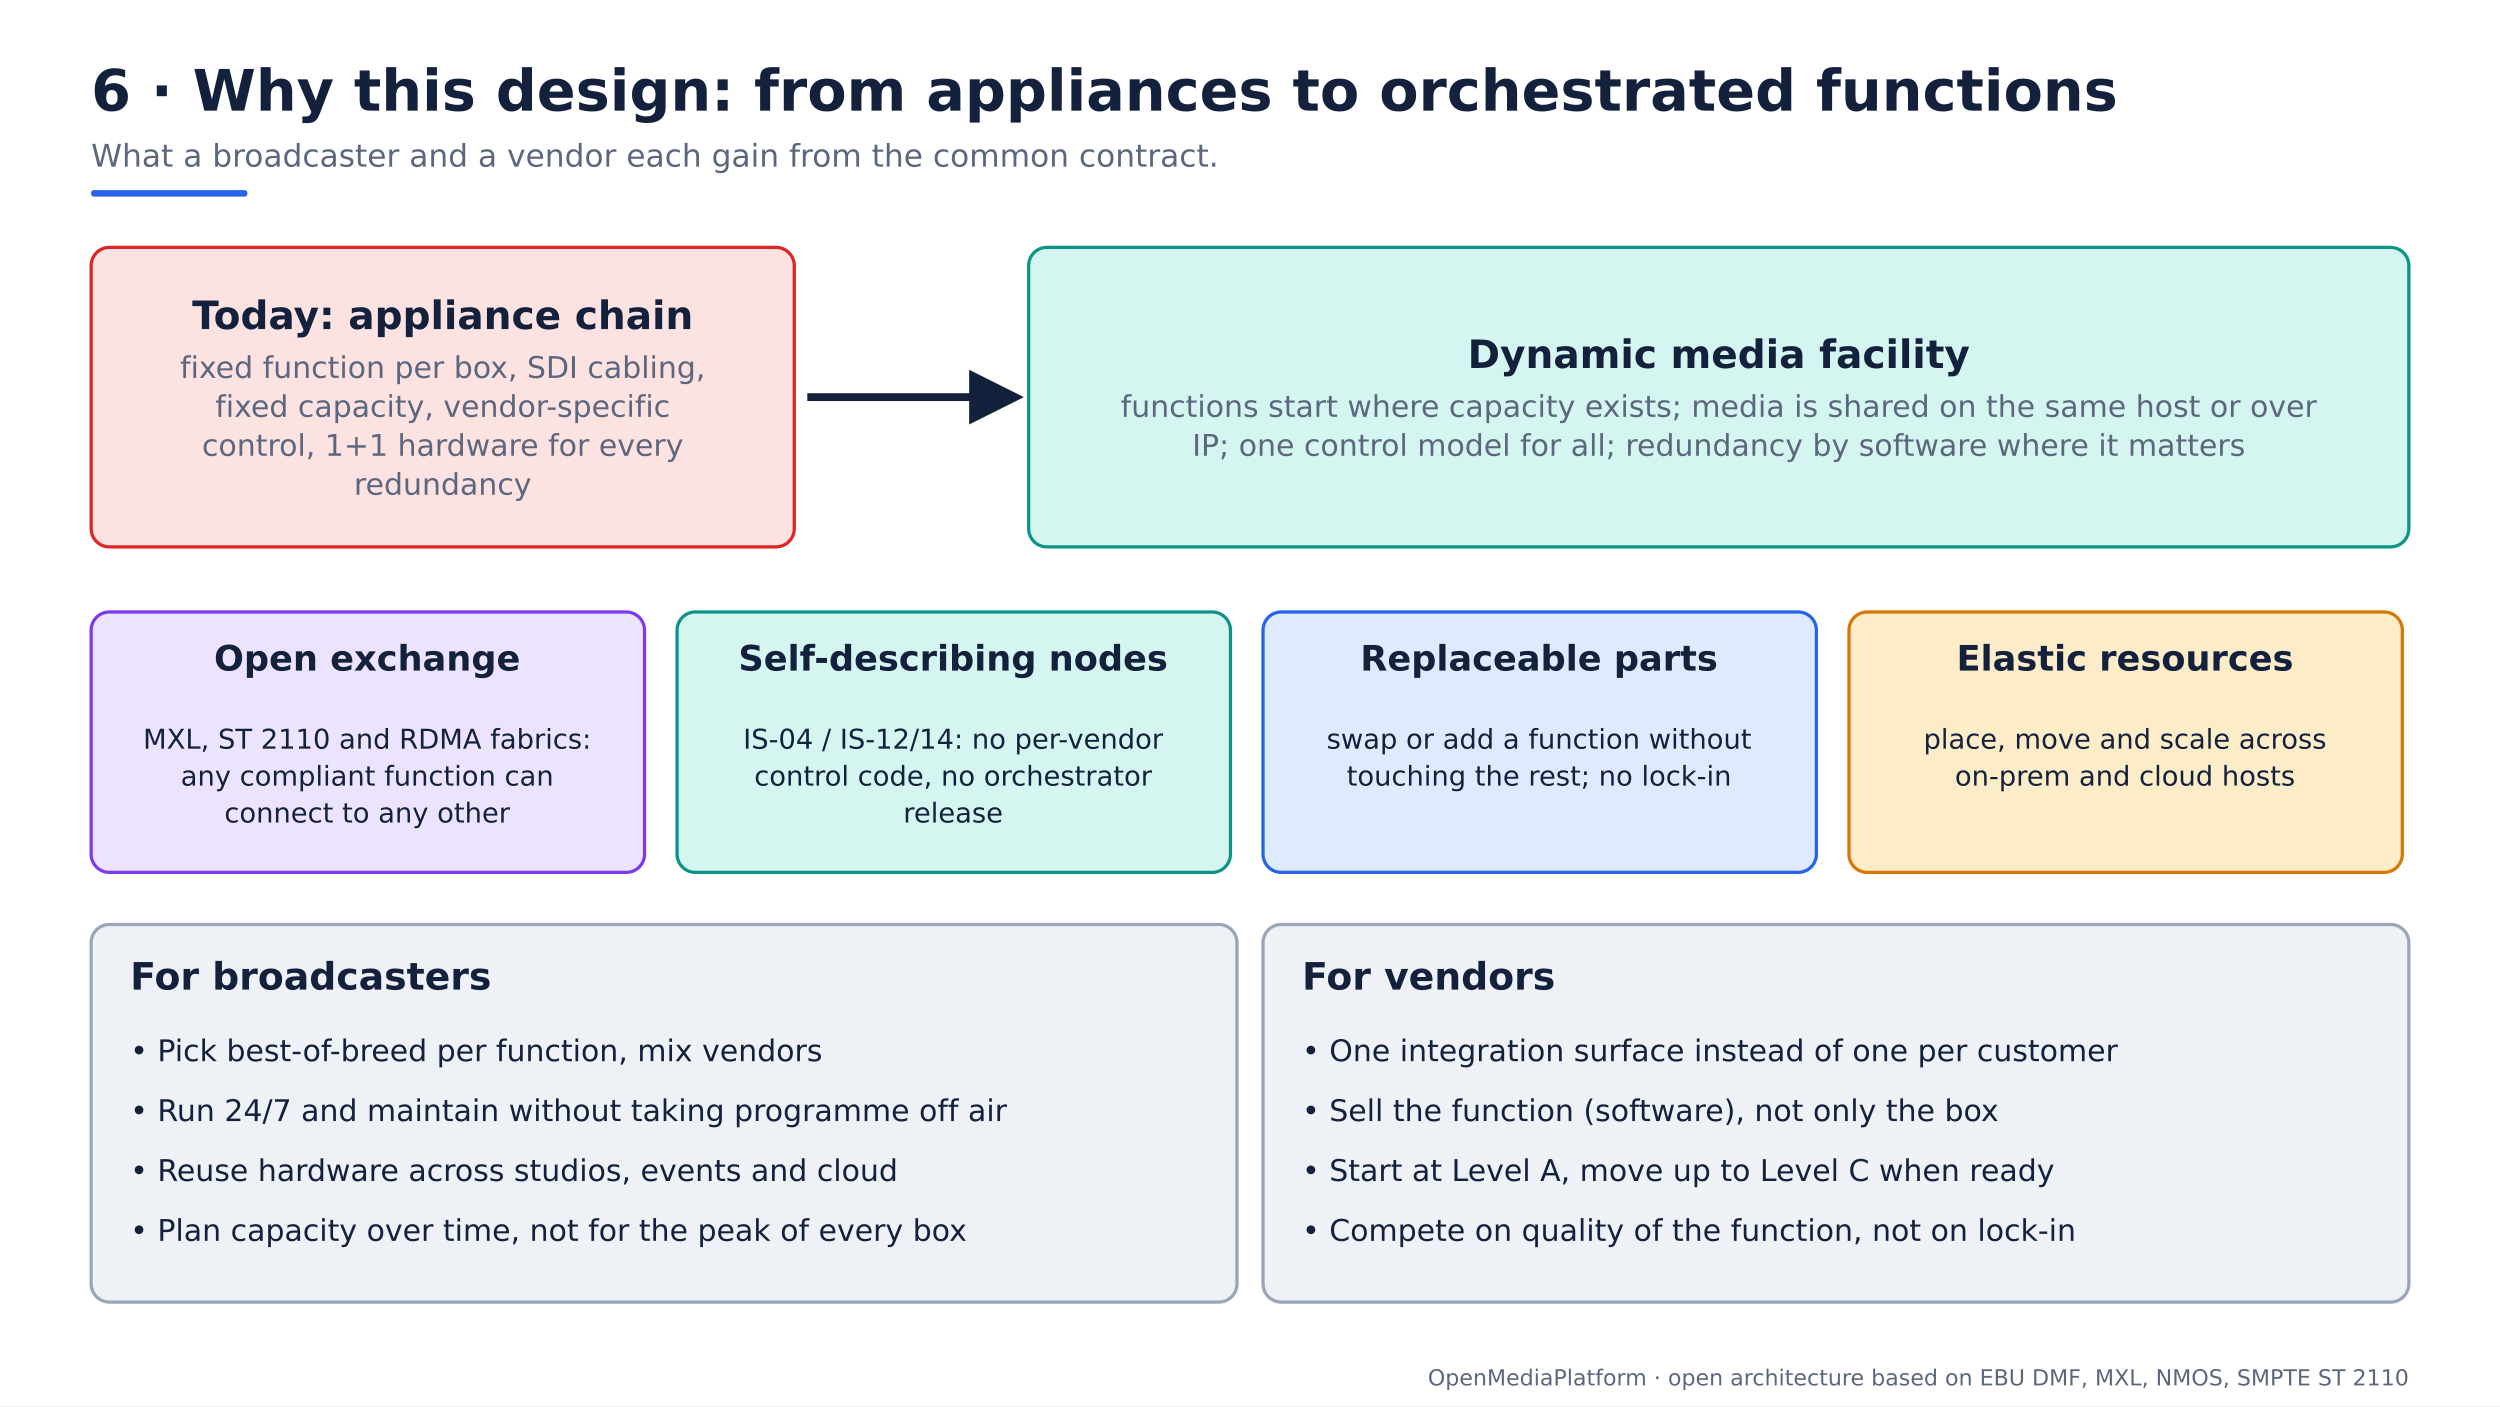
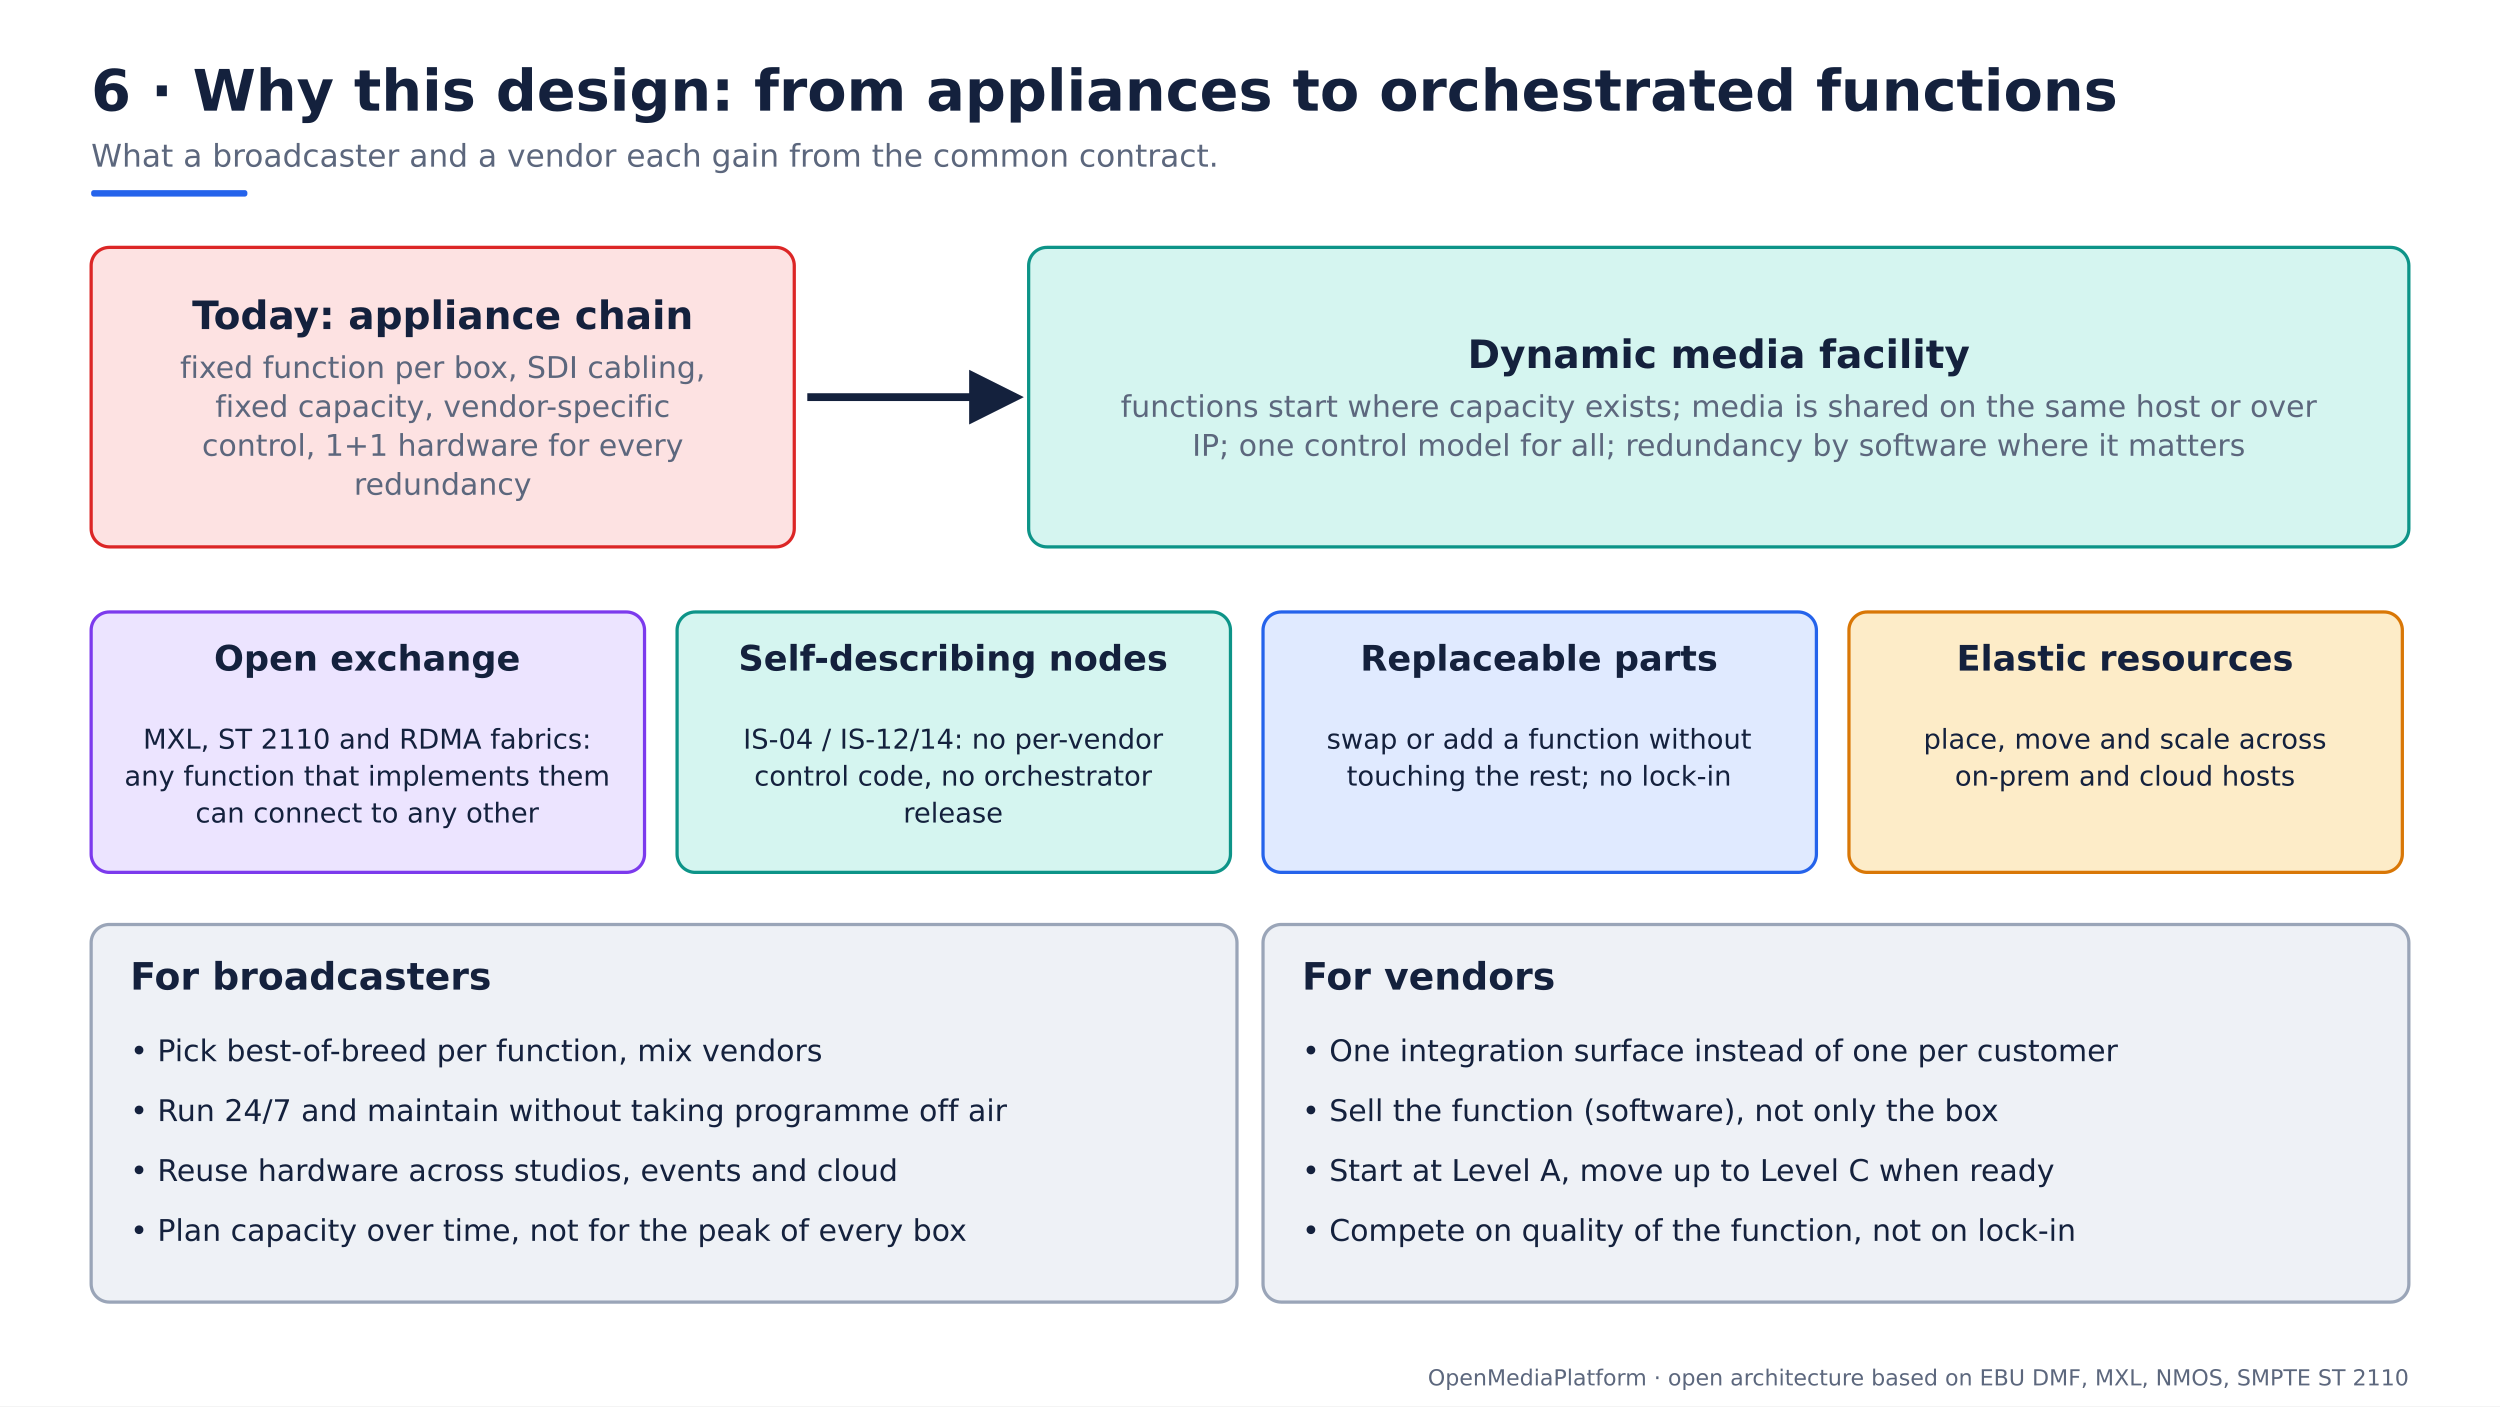
<svg xmlns="http://www.w3.org/2000/svg" width="1920" height="1080" viewBox="0 0 1920 1080" font-family="DejaVu Sans, Helvetica, Arial, sans-serif">
  <defs>
    <marker id="a_ink" viewBox="0 0 10 10" refX="8.5" refY="5" markerWidth="7" markerHeight="7" orient="auto-start-reverse">
      <path d="M0,0 L10,5 L0,10 z" fill="#14213d" />
    </marker>
    <marker id="as_ink" viewBox="0 0 10 10" refX="1.5" refY="5" markerWidth="7" markerHeight="7" orient="auto">
      <path d="M10,0 L0,5 L10,10 z" fill="#14213d" />
    </marker>
    <marker id="a_blue" viewBox="0 0 10 10" refX="8.5" refY="5" markerWidth="7" markerHeight="7" orient="auto-start-reverse">
      <path d="M0,0 L10,5 L0,10 z" fill="#2563eb" />
    </marker>
    <marker id="as_blue" viewBox="0 0 10 10" refX="1.5" refY="5" markerWidth="7" markerHeight="7" orient="auto">
      <path d="M10,0 L0,5 L10,10 z" fill="#2563eb" />
    </marker>
    <marker id="a_teal" viewBox="0 0 10 10" refX="8.5" refY="5" markerWidth="7" markerHeight="7" orient="auto-start-reverse">
      <path d="M0,0 L10,5 L0,10 z" fill="#0d9488" />
    </marker>
    <marker id="as_teal" viewBox="0 0 10 10" refX="1.5" refY="5" markerWidth="7" markerHeight="7" orient="auto">
      <path d="M10,0 L0,5 L10,10 z" fill="#0d9488" />
    </marker>
    <marker id="a_amber" viewBox="0 0 10 10" refX="8.5" refY="5" markerWidth="7" markerHeight="7" orient="auto-start-reverse">
      <path d="M0,0 L10,5 L0,10 z" fill="#d97706" />
    </marker>
    <marker id="as_amber" viewBox="0 0 10 10" refX="1.5" refY="5" markerWidth="7" markerHeight="7" orient="auto">
      <path d="M10,0 L0,5 L10,10 z" fill="#d97706" />
    </marker>
    <marker id="a_red" viewBox="0 0 10 10" refX="8.5" refY="5" markerWidth="7" markerHeight="7" orient="auto-start-reverse">
      <path d="M0,0 L10,5 L0,10 z" fill="#dc2626" />
    </marker>
    <marker id="as_red" viewBox="0 0 10 10" refX="1.5" refY="5" markerWidth="7" markerHeight="7" orient="auto">
      <path d="M10,0 L0,5 L10,10 z" fill="#dc2626" />
    </marker>
    <marker id="a_violet" viewBox="0 0 10 10" refX="8.5" refY="5" markerWidth="7" markerHeight="7" orient="auto-start-reverse">
      <path d="M0,0 L10,5 L0,10 z" fill="#7c3aed" />
    </marker>
    <marker id="as_violet" viewBox="0 0 10 10" refX="1.5" refY="5" markerWidth="7" markerHeight="7" orient="auto">
      <path d="M10,0 L0,5 L10,10 z" fill="#7c3aed" />
    </marker>
    <marker id="a_mute" viewBox="0 0 10 10" refX="8.5" refY="5" markerWidth="7" markerHeight="7" orient="auto-start-reverse">
      <path d="M0,0 L10,5 L0,10 z" fill="#5c677d" />
    </marker>
    <marker id="as_mute" viewBox="0 0 10 10" refX="1.5" refY="5" markerWidth="7" markerHeight="7" orient="auto">
      <path d="M10,0 L0,5 L10,10 z" fill="#5c677d" />
    </marker>
    <marker id="a_pink" viewBox="0 0 10 10" refX="8.5" refY="5" markerWidth="7" markerHeight="7" orient="auto-start-reverse">
      <path d="M0,0 L10,5 L0,10 z" fill="#db2777" />
    </marker>
    <marker id="as_pink" viewBox="0 0 10 10" refX="1.5" refY="5" markerWidth="7" markerHeight="7" orient="auto">
      <path d="M10,0 L0,5 L10,10 z" fill="#db2777" />
    </marker>
  </defs>
  <rect width="1920" height="1080" fill="#ffffff" />
  <text x="70" y="85" font-size="44" font-weight="700" fill="#14213d">6 · Why this design: from appliances to orchestrated functions</text>
  <text x="70" y="128" font-size="24" fill="#5c677d">What a broadcaster and a vendor each gain from the common contract.</text>
  <rect x="70" y="146" width="120" height="5" rx="2" fill="#2563eb" />
  <rect x="70" y="190" width="540" height="230" rx="14" fill="#fde2e2" stroke="#dc2626" stroke-width="2.5" />
  <text x="340.0" y="252.7" text-anchor="middle" font-size="30" font-weight="700" fill="#14213d">Today: appliance chain</text>
  <text x="340.0" y="290.272" text-anchor="middle" font-size="23" fill="#5c677d">fixed function per box, SDI cabling,</text>
  <text x="340.0" y="320.172" text-anchor="middle" font-size="23" fill="#5c677d">fixed capacity, vendor-specific</text>
  <text x="340.0" y="350.072" text-anchor="middle" font-size="23" fill="#5c677d">control, 1+1 hardware for every</text>
  <text x="340.0" y="379.972" text-anchor="middle" font-size="23" fill="#5c677d">redundancy</text>
  <line x1="620" y1="305" x2="780" y2="305" stroke="#14213d" stroke-width="6" marker-end="url(#a_ink)" />
  <rect x="790" y="190" width="1060" height="230" rx="14" fill="#d5f5f0" stroke="#0d9488" stroke-width="2.5" />
  <text x="1320.0" y="282.6" text-anchor="middle" font-size="30" font-weight="700" fill="#14213d">Dynamic media facility</text>
  <text x="1320.0" y="320.172" text-anchor="middle" font-size="23" fill="#5c677d">functions start where capacity exists; media is shared on the same host or over</text>
  <text x="1320.0" y="350.072" text-anchor="middle" font-size="23" fill="#5c677d">IP; one control model for all; redundancy by software where it matters</text>
  <rect x="70" y="470" width="425" height="200" rx="14" fill="#ece4ff" stroke="#7c3aed" stroke-width="2.5" />
  <text x="282" y="515" text-anchor="middle" font-size="27" font-weight="700" fill="#14213d">Open exchange</text>
  <text x="282" y="575.0" text-anchor="middle" font-size="21" fill="#14213d">MXL, ST 2110 and RDMA fabrics:</text>
-   <text x="282" y="603.35" text-anchor="middle" font-size="21" fill="#14213d">any compliant function can</text>
-   <text x="282" y="631.7" text-anchor="middle" font-size="21" fill="#14213d">connect to any other</text>
+   <text x="282" y="603.35" text-anchor="middle" font-size="21" fill="#14213d">any function that implements them</text>
+   <text x="282" y="631.7" text-anchor="middle" font-size="21" fill="#14213d">can connect to any other</text>
  <rect x="520" y="470" width="425" height="200" rx="14" fill="#d5f5f0" stroke="#0d9488" stroke-width="2.5" />
  <text x="732" y="515" text-anchor="middle" font-size="27" font-weight="700" fill="#14213d">Self-describing nodes</text>
  <text x="732" y="575.0" text-anchor="middle" font-size="21" fill="#14213d">IS-04 / IS-12/14: no per-vendor</text>
  <text x="732" y="603.35" text-anchor="middle" font-size="21" fill="#14213d">control code, no orchestrator</text>
  <text x="732" y="631.7" text-anchor="middle" font-size="21" fill="#14213d">release</text>
  <rect x="970" y="470" width="425" height="200" rx="14" fill="#e0eaff" stroke="#2563eb" stroke-width="2.5" />
  <text x="1182" y="515" text-anchor="middle" font-size="27" font-weight="700" fill="#14213d">Replaceable parts</text>
  <text x="1182" y="575.0" text-anchor="middle" font-size="21" fill="#14213d">swap or add a function without</text>
  <text x="1182" y="603.35" text-anchor="middle" font-size="21" fill="#14213d">touching the rest; no lock-in</text>
  <rect x="1420" y="470" width="425" height="200" rx="14" fill="#fdecc8" stroke="#d97706" stroke-width="2.5" />
  <text x="1632" y="515" text-anchor="middle" font-size="27" font-weight="700" fill="#14213d">Elastic resources</text>
  <text x="1632" y="575.0" text-anchor="middle" font-size="21" fill="#14213d">place, move and scale across</text>
  <text x="1632" y="603.35" text-anchor="middle" font-size="21" fill="#14213d">on-prem and cloud hosts</text>
  <rect x="70" y="710" width="880" height="290" rx="14" fill="#eef1f6" stroke="#9aa5b8" stroke-width="2.5" />
  <text x="100" y="760" text-anchor="start" font-size="29" font-weight="700" fill="#14213d">For broadcasters</text>
  <text x="100" y="815" text-anchor="start" font-size="23" font-weight="400" fill="#14213d">• Pick best-of-breed per function, mix vendors</text>
  <text x="100" y="861" text-anchor="start" font-size="23" font-weight="400" fill="#14213d">• Run 24/7 and maintain without taking programme off air</text>
  <text x="100" y="907" text-anchor="start" font-size="23" font-weight="400" fill="#14213d">• Reuse hardware across studios, events and cloud</text>
  <text x="100" y="953" text-anchor="start" font-size="23" font-weight="400" fill="#14213d">• Plan capacity over time, not for the peak of every box</text>
  <rect x="970" y="710" width="880" height="290" rx="14" fill="#eef1f6" stroke="#9aa5b8" stroke-width="2.5" />
  <text x="1000" y="760" text-anchor="start" font-size="29" font-weight="700" fill="#14213d">For vendors</text>
  <text x="1000" y="815" text-anchor="start" font-size="23" font-weight="400" fill="#14213d">• One integration surface instead of one per customer</text>
  <text x="1000" y="861" text-anchor="start" font-size="23" font-weight="400" fill="#14213d">• Sell the function (software), not only the box</text>
  <text x="1000" y="907" text-anchor="start" font-size="23" font-weight="400" fill="#14213d">• Start at Level A, move up to Level C when ready</text>
  <text x="1000" y="953" text-anchor="start" font-size="23" font-weight="400" fill="#14213d">• Compete on quality of the function, not on lock-in</text>
  <text x="1850" y="1064" text-anchor="end" font-size="17" fill="#5c677d">OpenMediaPlatform · open architecture based on EBU DMF, MXL, NMOS, SMPTE ST 2110</text>
</svg>
